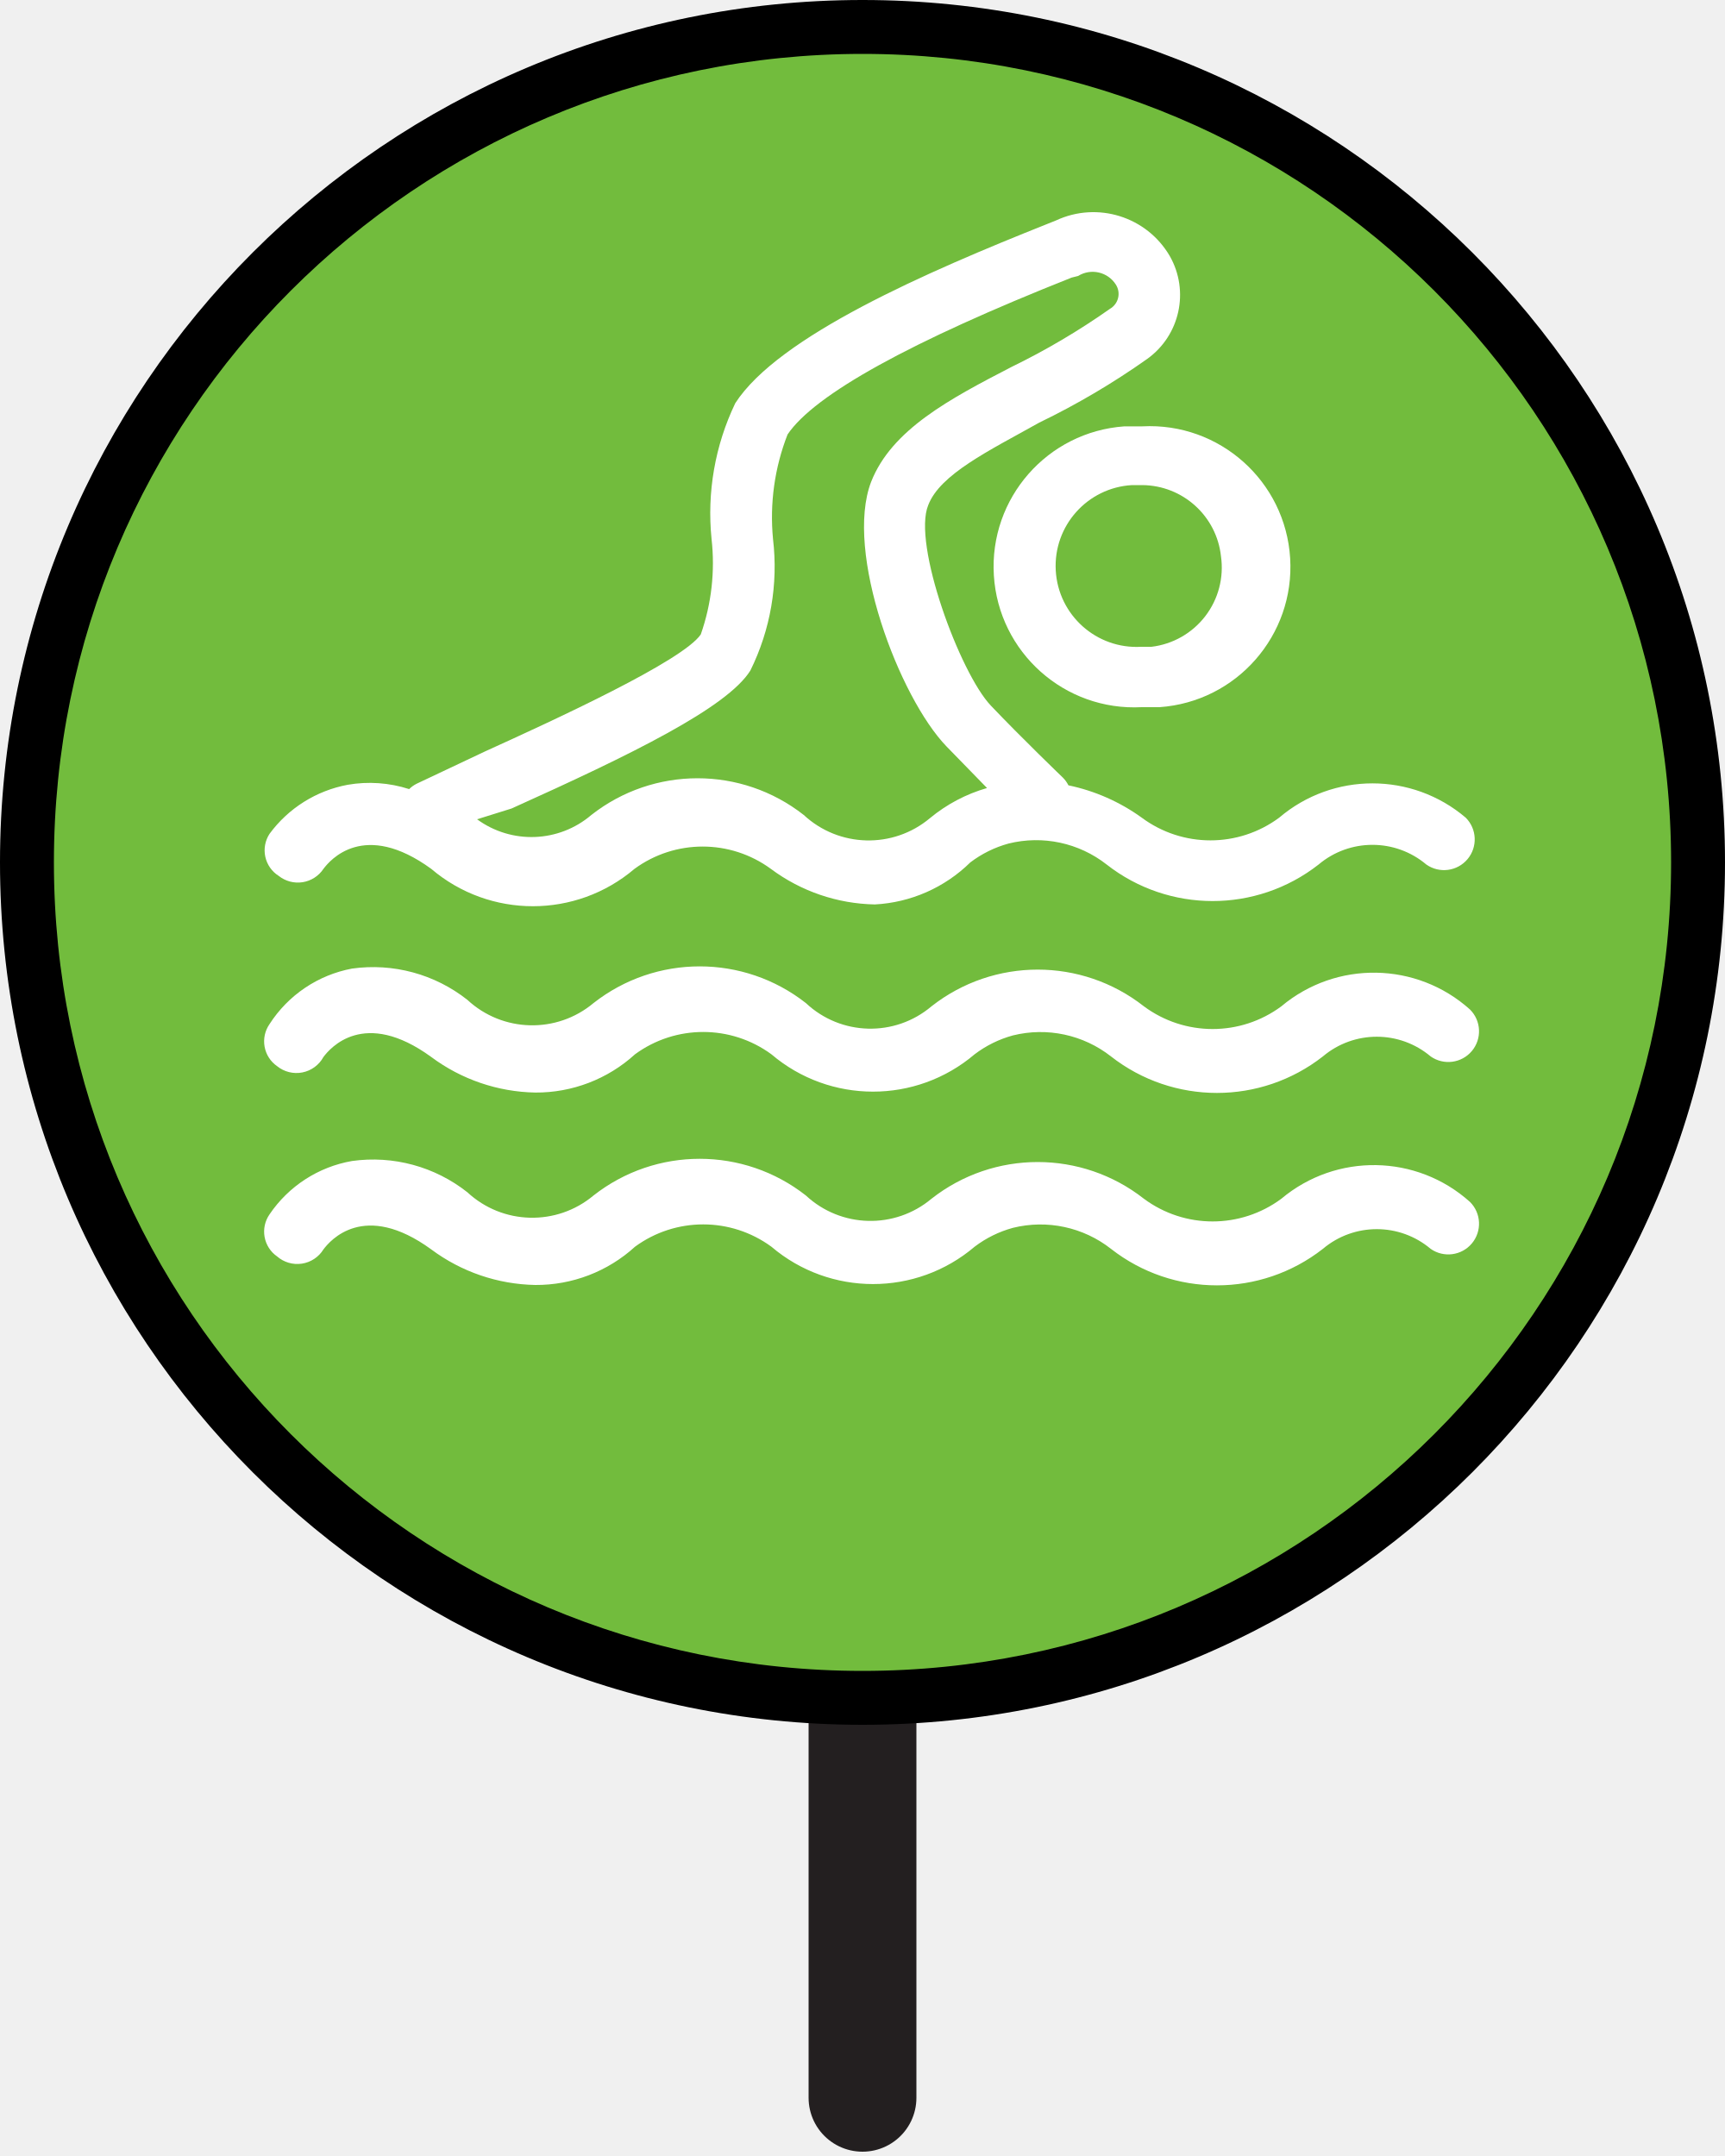
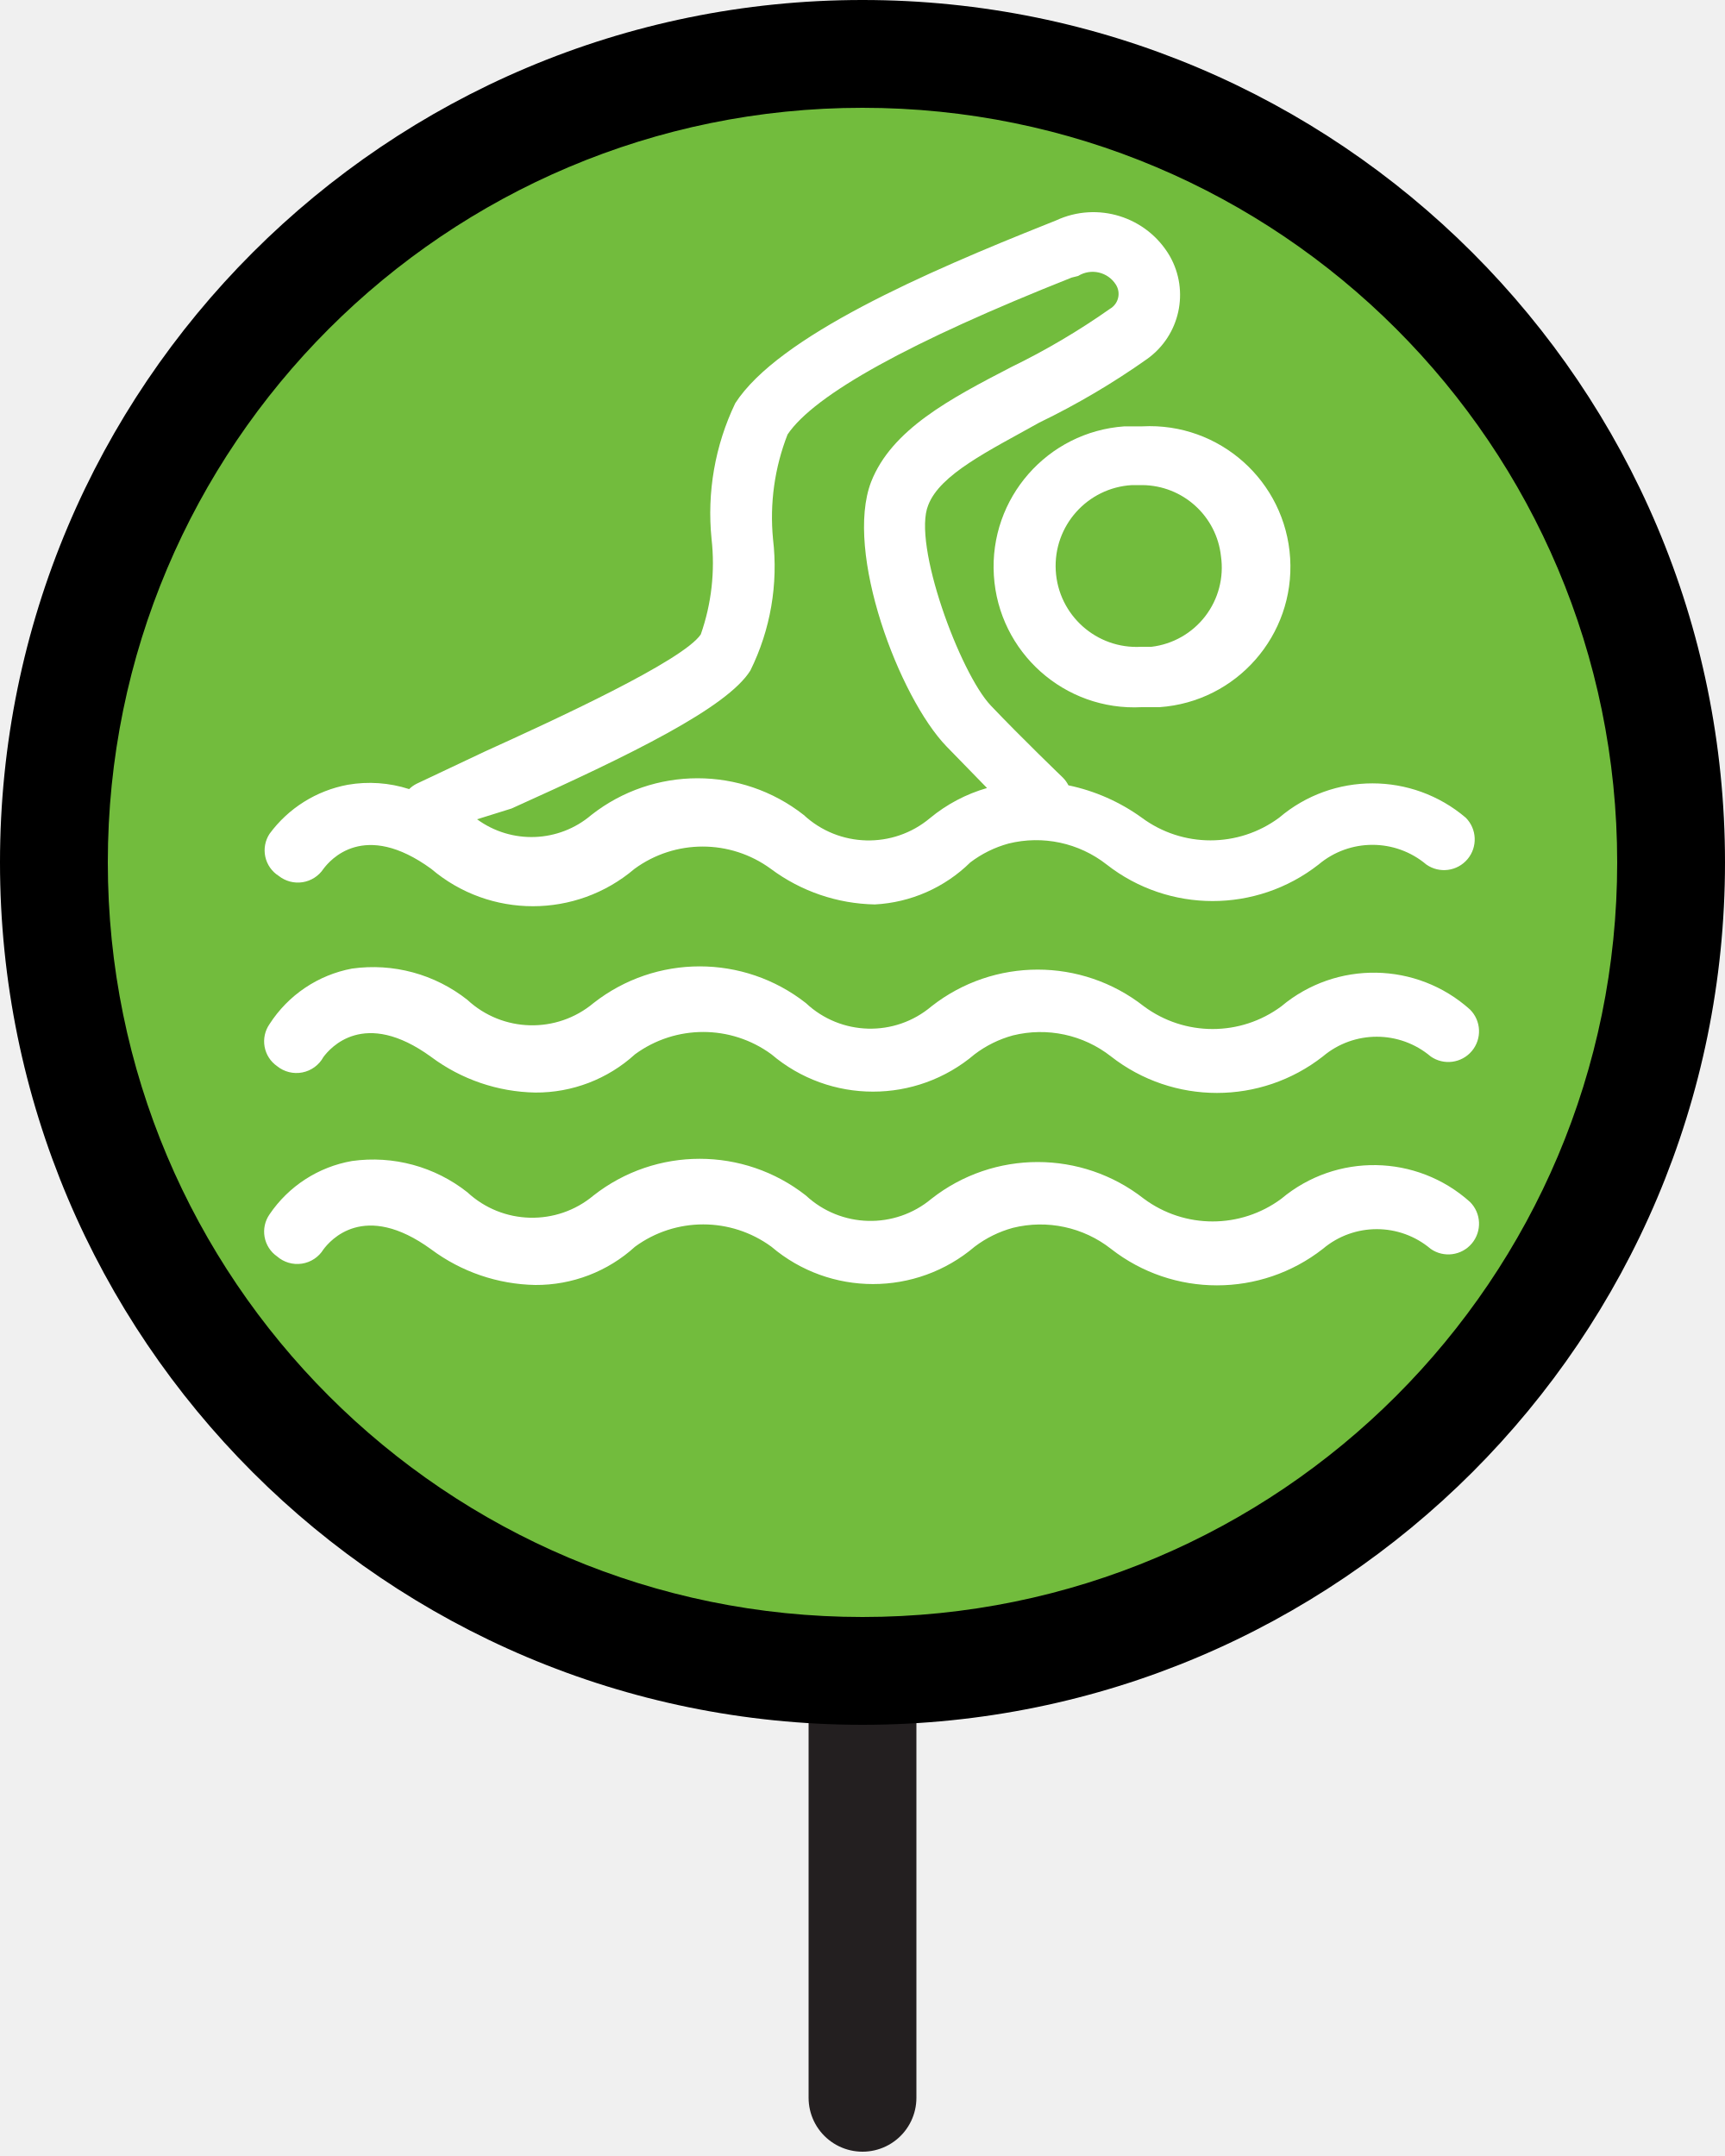
<svg xmlns="http://www.w3.org/2000/svg" id="Layer_1" data-name="Layer 1" viewBox="0 0 32 40">
  <line x1="16" y1="30.77" x2="16" y2="38.92" fill="none" stroke="#231f20" stroke-linecap="round" stroke-linejoin="round" stroke-width="2" />
-   <path d="M16,31.5A15.5,15.5,0,1,1,31.5,16,15.52,15.52,0,0,1,16,31.5Z" fill="#72bc3d" />
-   <path d="M16,1A15,15,0,1,1,1,16,15,15,0,0,1,16,1m0-1A16,16,0,1,0,32,16,16,16,0,0,0,16,0Z" />
+   <path d="M16,31A15,15,0,1,1,31,16,15,15,0,0,1,16,31Z" fill="#72bc3d" />
+   <path d="M16,2A14,14,0,1,1,2,16,14,14,0,0,1,16,2m0-2A16,16,0,1,0,32,16,16,16,0,0,0,16,0Z" />
  <path d="M20.86,7.91a2.61,2.61,0,0,0,.32,5.21l.33,0a2.61,2.61,0,0,0-.32-5.21Zm1.79,2.41A1.48,1.48,0,0,1,21.36,12h-.19A1.48,1.48,0,0,1,21,9h.19A1.48,1.48,0,0,1,22.65,10.32Z" fill="#fff" />
  <path d="M5.17,16.25A.57.57,0,0,0,6,16.12c.12-.16.75-.91,2,0a2.91,2.91,0,0,0,3.77,0,2.14,2.14,0,0,1,2.53,0,3.33,3.33,0,0,0,1.93.66A2.73,2.73,0,0,0,18,16a2.08,2.08,0,0,1,.71-.35,2.12,2.12,0,0,1,1.82.39,3.19,3.19,0,0,0,3.93,0h0a1.55,1.55,0,0,1,2,0,.57.57,0,0,0,.73-.87,2.67,2.67,0,0,0-3.46,0h0a2.14,2.14,0,0,1-2.55,0,3.57,3.57,0,0,0-1.36-.6.56.56,0,0,0-.1-.14s-.77-.74-1.34-1.34-1.46-3-1.16-3.72c.22-.57,1.11-1,2.06-1.53a14.06,14.06,0,0,0,2-1.18,1.46,1.46,0,0,0,.42-1.91,1.64,1.64,0,0,0-2.11-.66l-.15.06c-2.26.9-5,2.09-5.8,3.33A4.72,4.72,0,0,0,13.2,10,4,4,0,0,1,13,11.77c-.33.49-2.7,1.58-4,2.17l-1.27.6a.55.55,0,0,0-.14.1,2.38,2.38,0,0,0-1.14-.08A2.33,2.33,0,0,0,5,15.47.56.56,0,0,0,5.17,16.25ZM9.49,15c2.22-1,4-1.87,4.43-2.56A4.35,4.35,0,0,0,14.34,10a4.22,4.22,0,0,1,.27-1.94c.5-.74,2.27-1.72,5.27-2.91L20,5.12a.51.51,0,0,1,.7.16.32.32,0,0,1-.11.45,13.23,13.23,0,0,1-1.83,1.08c-1.14.59-2.22,1.16-2.6,2.13-.5,1.3.52,4,1.4,4.91l.75.77a2.93,2.93,0,0,0-1.06.56l0,0a1.77,1.77,0,0,1-2.34-.06,3.19,3.19,0,0,0-3.94,0l0,0a1.71,1.71,0,0,1-2.12.08Z" fill="#fff" />
  <path d="M23.77,18.67h0a2.14,2.14,0,0,1-2.55,0,3.19,3.19,0,0,0-3.94,0l0,0a1.75,1.75,0,0,1-2.33-.06,3.19,3.19,0,0,0-3.94,0l0,0a1.77,1.77,0,0,1-2.34-.06,2.82,2.82,0,0,0-2.14-.58A2.33,2.33,0,0,0,5,19a.56.56,0,0,0,.14.78A.57.57,0,0,0,6,19.61c.12-.16.75-.91,2,0a3.33,3.33,0,0,0,1.93.66,2.72,2.72,0,0,0,1.85-.71,2.14,2.14,0,0,1,2.53,0,2.91,2.91,0,0,0,3.77,0,2.08,2.08,0,0,1,.71-.35,2.12,2.12,0,0,1,1.82.39,3.19,3.19,0,0,0,3.93,0h0a1.55,1.55,0,0,1,2,0,.57.57,0,0,0,.73-.87A2.67,2.67,0,0,0,23.77,18.67Z" fill="#fff" />
  <path d="M23.77,22.24h0a2.14,2.14,0,0,1-2.55,0,3.19,3.19,0,0,0-3.94,0l0,0a1.76,1.76,0,0,1-2.33-.06,3.19,3.19,0,0,0-3.94,0l0,0a1.77,1.77,0,0,1-2.34-.06,2.82,2.82,0,0,0-2.14-.58A2.33,2.33,0,0,0,5,22.53a.56.56,0,0,0,.14.78A.57.57,0,0,0,6,23.18c.12-.16.75-.91,2,0a3.33,3.33,0,0,0,1.93.66,2.72,2.72,0,0,0,1.85-.71,2.14,2.14,0,0,1,2.53,0,2.91,2.91,0,0,0,3.77,0,2.08,2.08,0,0,1,.71-.35,2.12,2.12,0,0,1,1.82.39,3.19,3.19,0,0,0,3.93,0h0a1.55,1.55,0,0,1,2,0,.57.57,0,0,0,.73-.87A2.67,2.67,0,0,0,23.77,22.24Z" fill="#fff" />
</svg>
